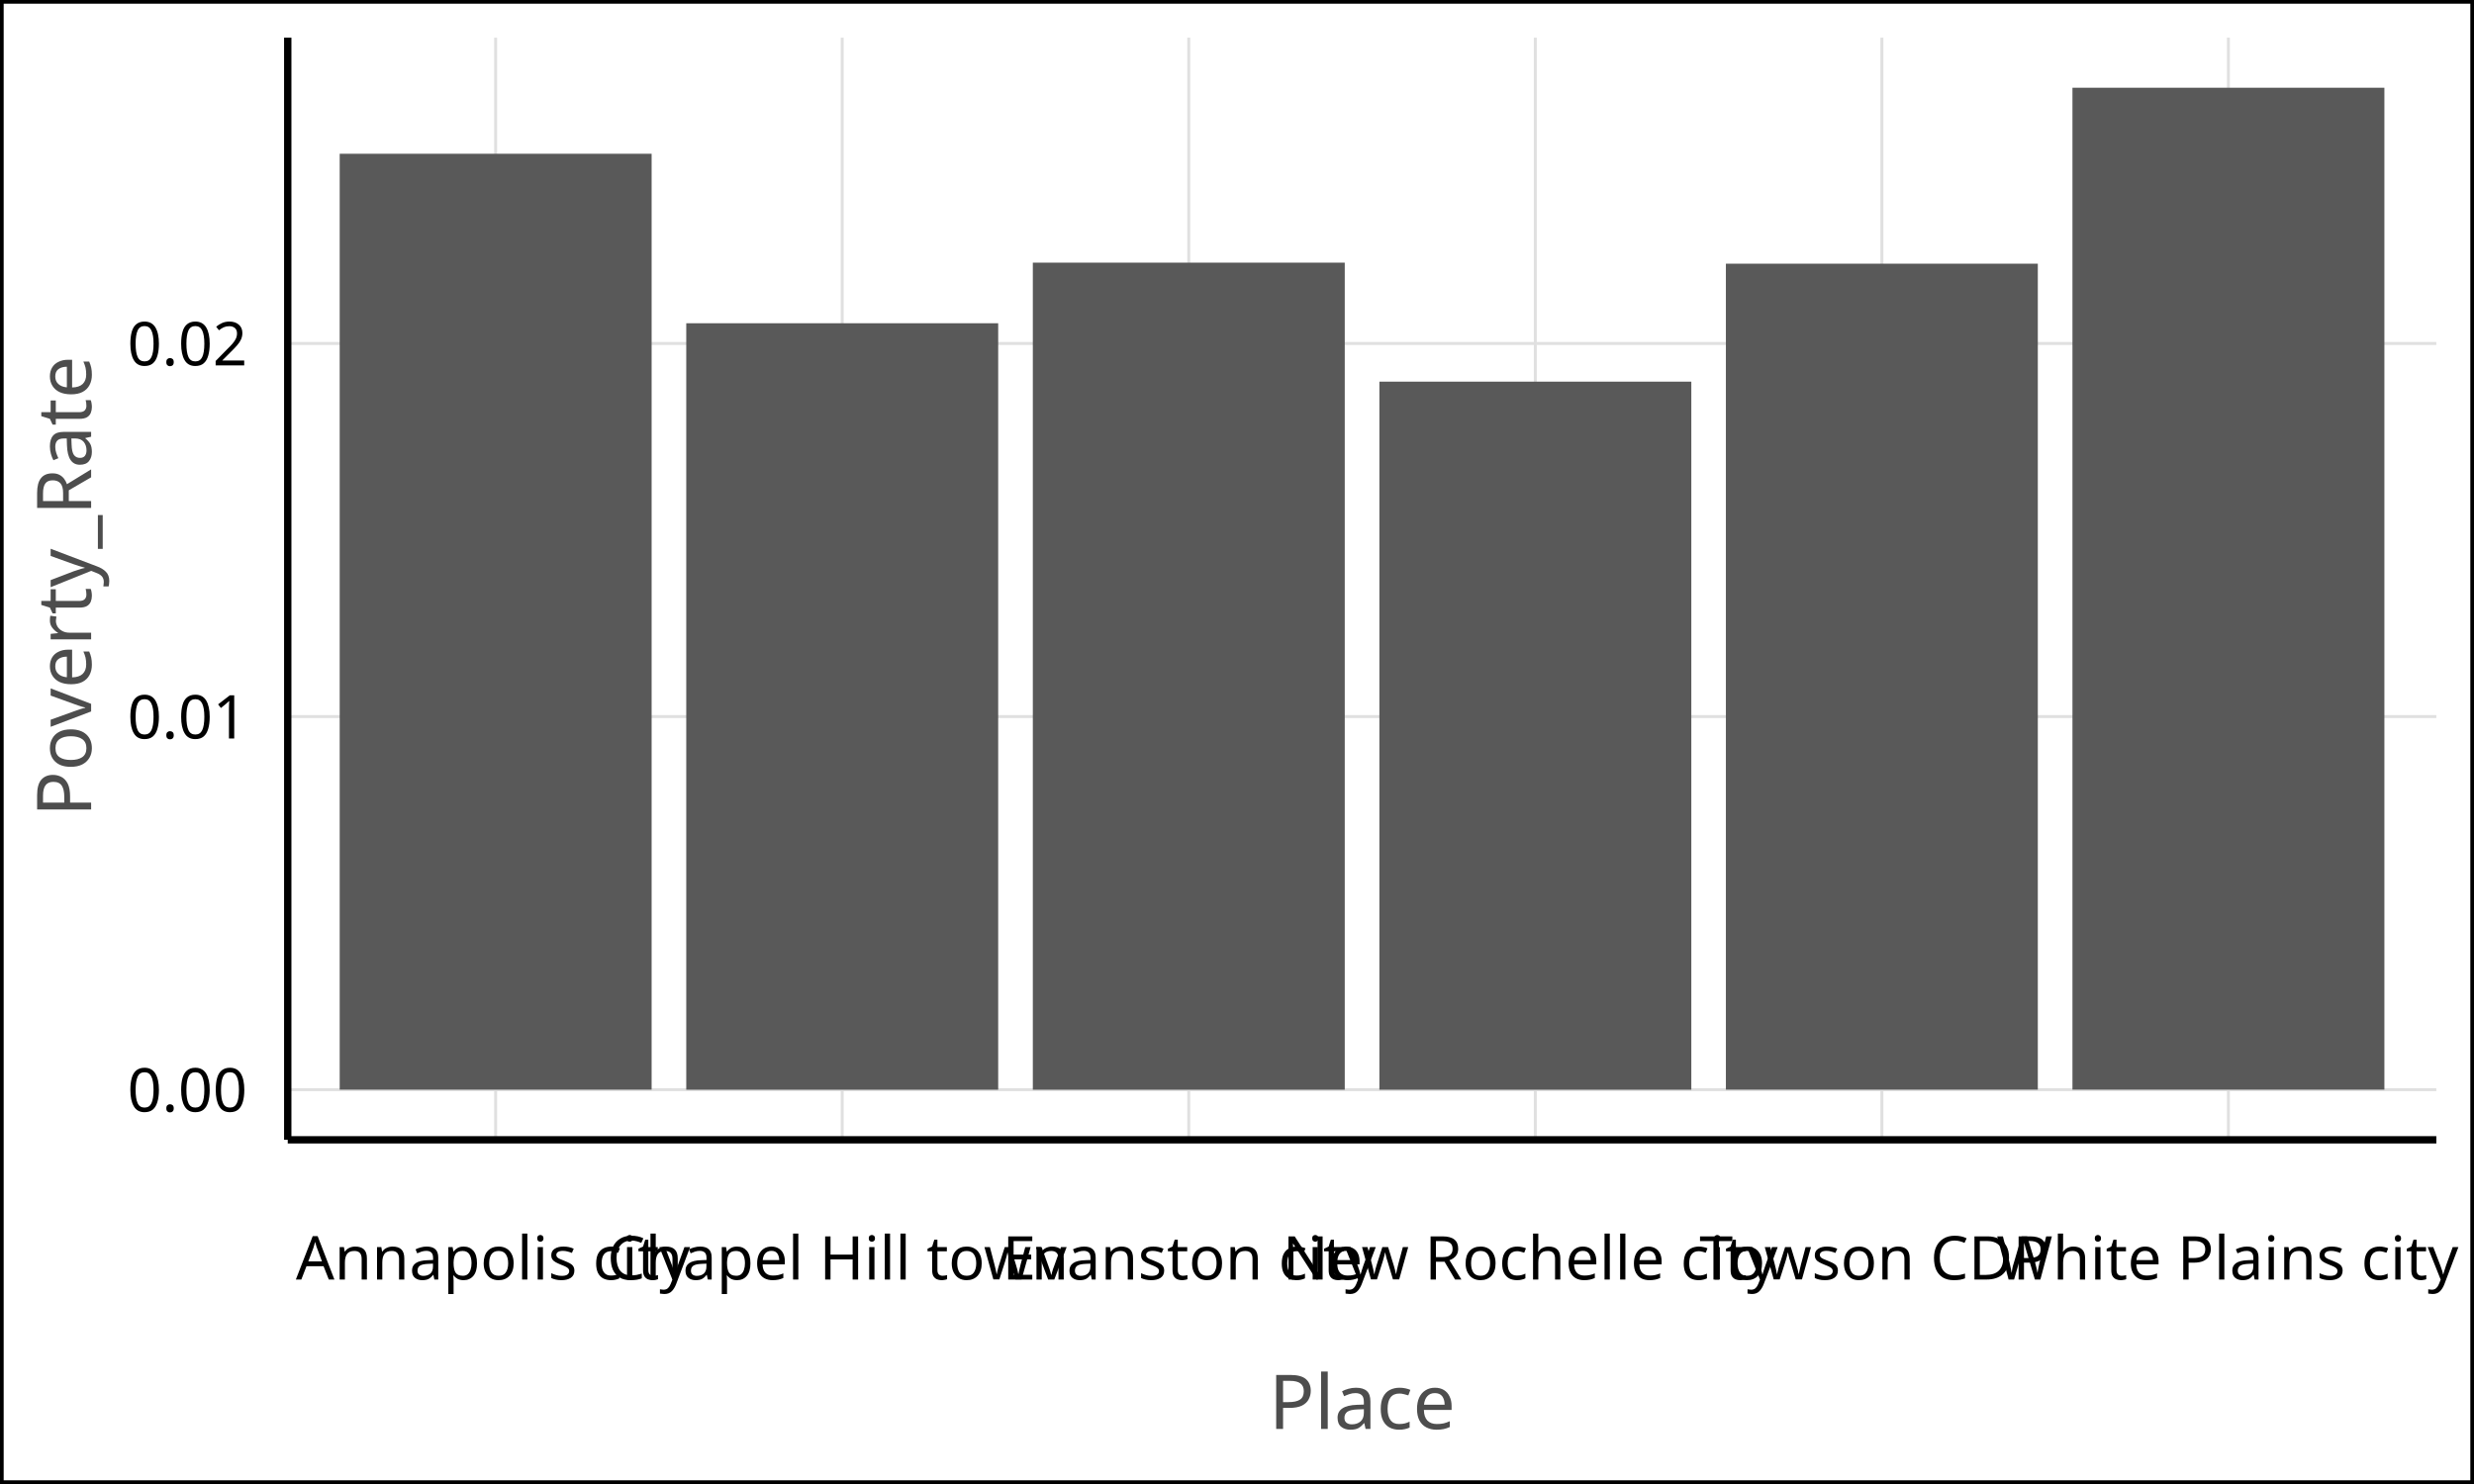
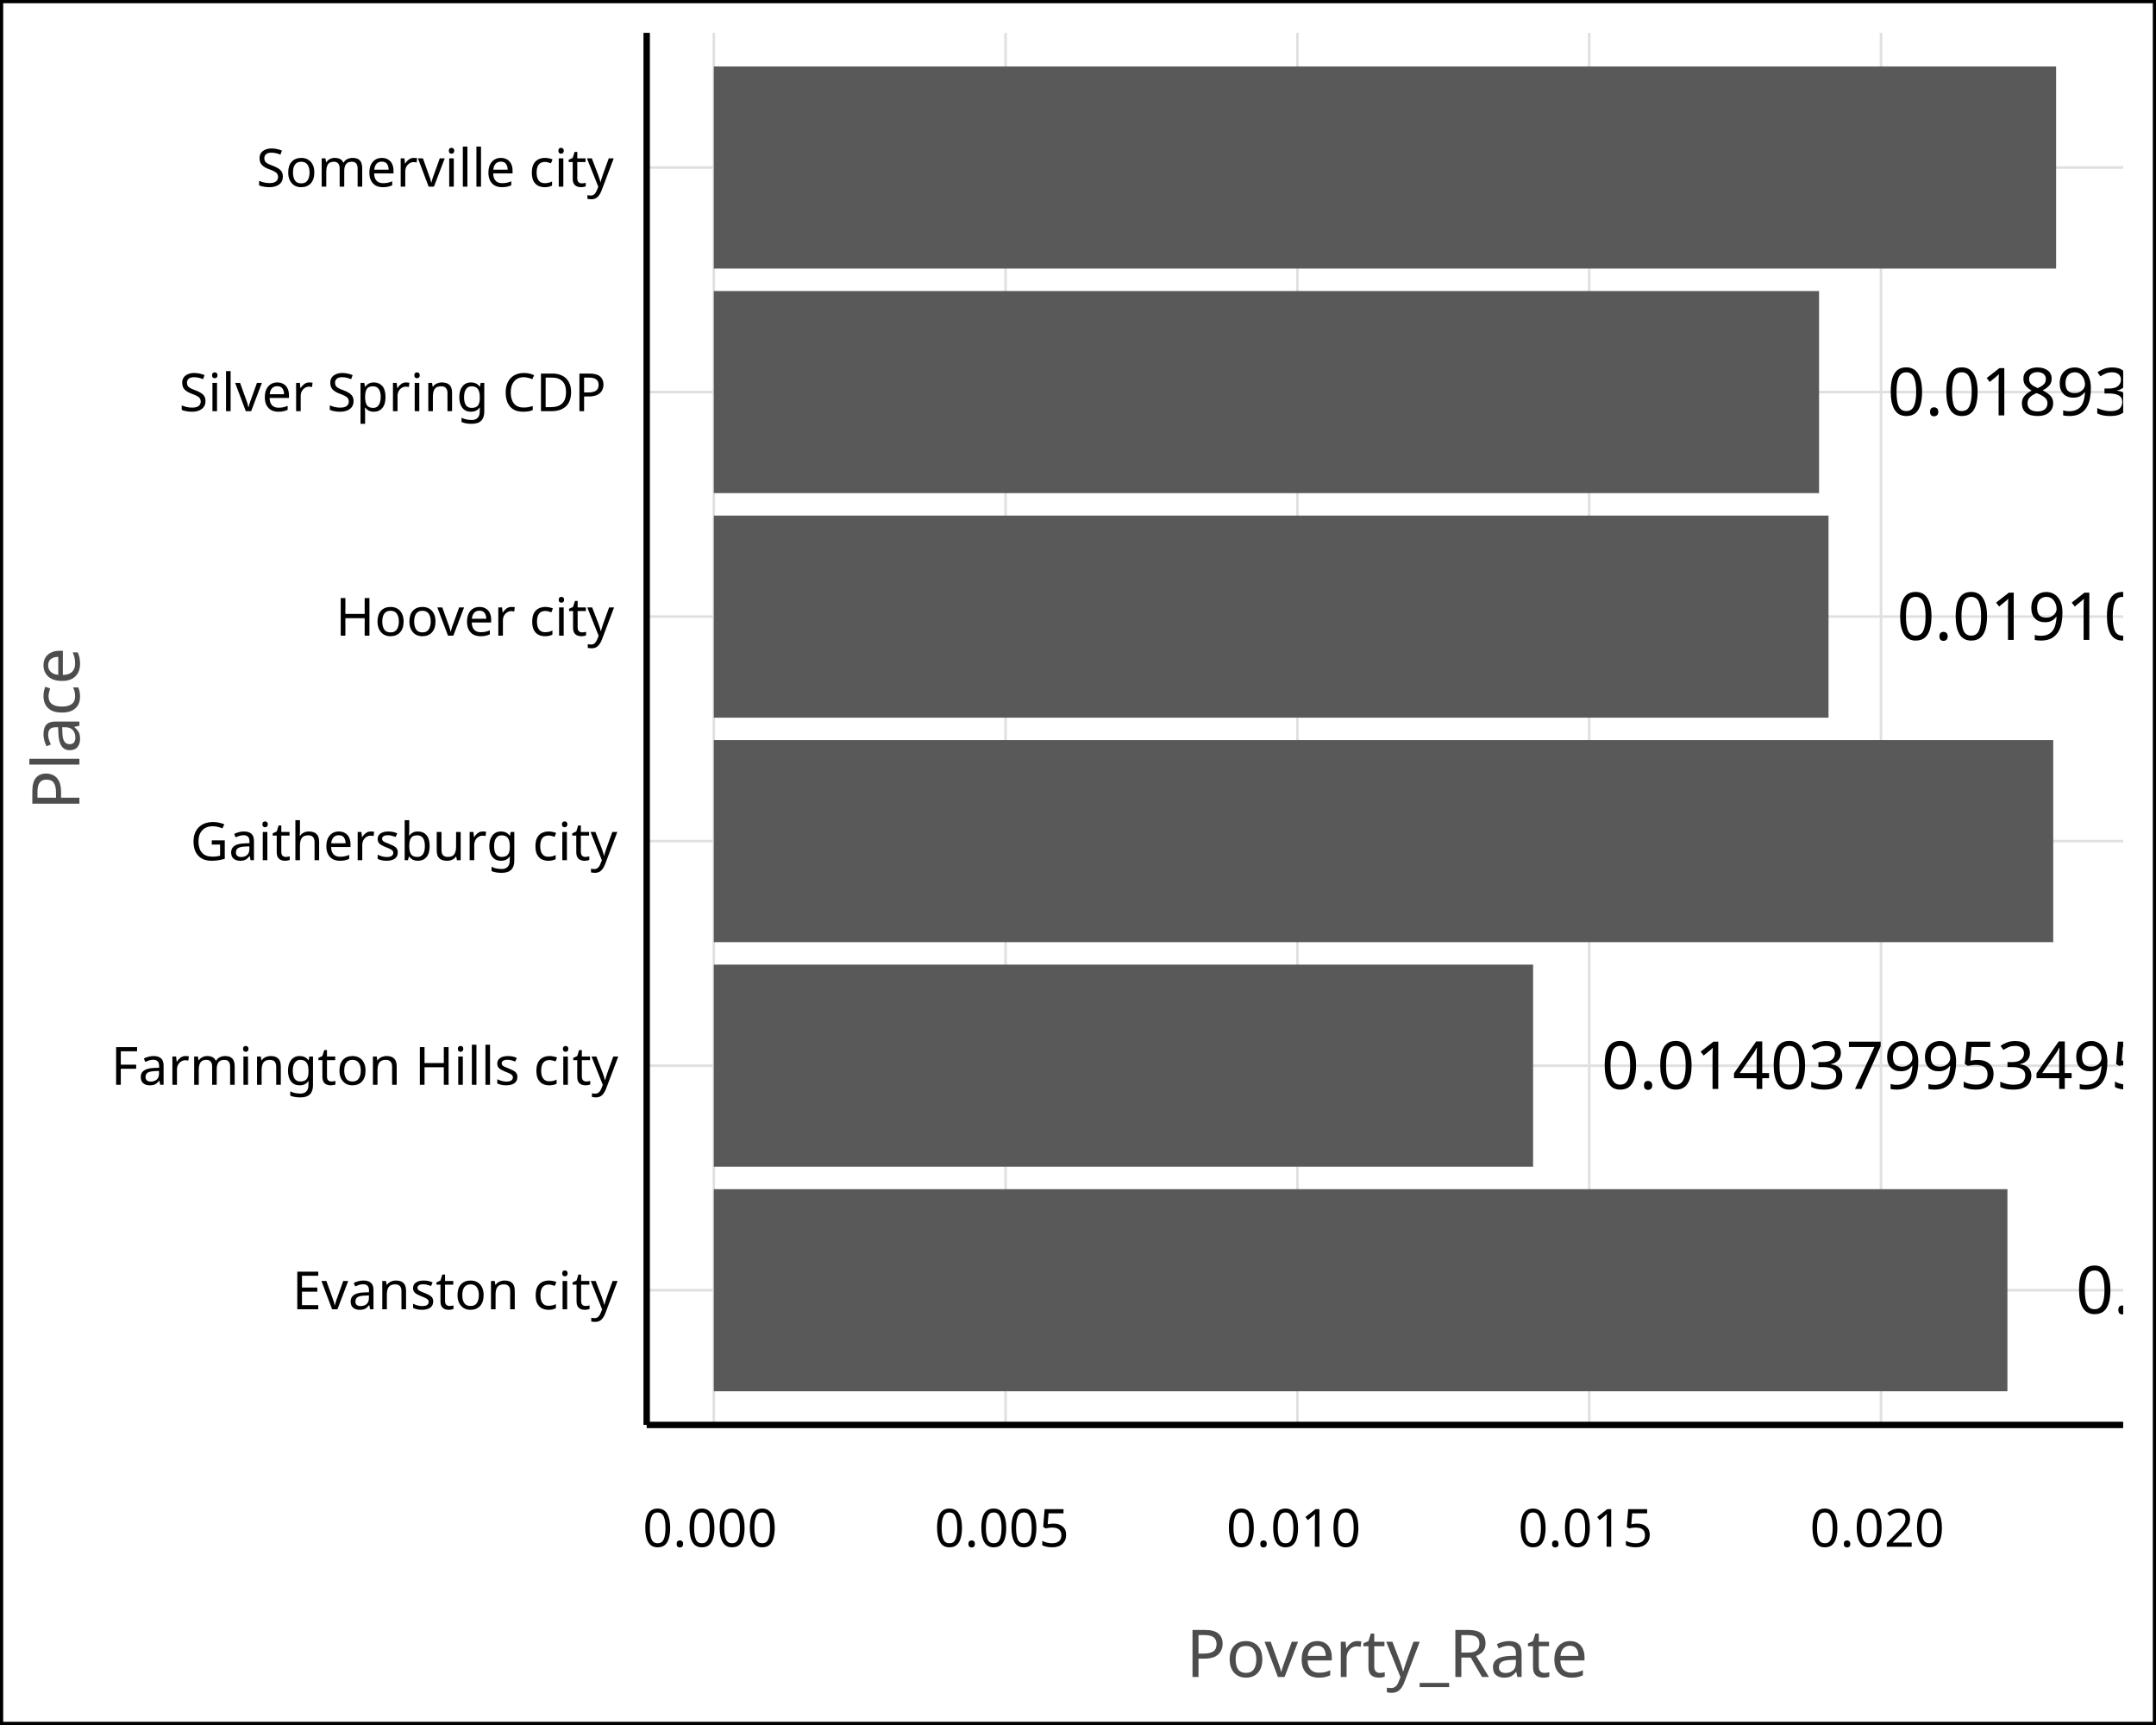
- <svg xmlns="http://www.w3.org/2000/svg" viewBox="0 0 360.00 216.00">
+ <svg xmlns="http://www.w3.org/2000/svg" viewBox="0 0 360.00 288.00">
  <defs>
    <style type="text/css">
    line, polyline, path, rect, circle {
      fill: none;
      stroke: #000000;
      stroke-linecap: round;
      stroke-linejoin: round;
      stroke-miterlimit: 10.00;
    }
  </style>
  </defs>
  <rect width="100%" height="100%" style="stroke: none; fill: #FFFFFF;" />
-   <rect x="0.00" y="0.00" width="360.00" height="216.00" style="stroke-width: 1.07; fill: #FFFFFF;" />
+   <rect x="0.00" y="0.00" width="360.00" height="288.00" style="stroke-width: 1.07; fill: #FFFFFF;" />
  <defs>
-     <clipPath id="cpNDEuODY4M3wzNTQuNTIxfDE2NS44OTd8NS40Nzk0NQ==">
-       <rect x="41.87" y="5.48" width="312.65" height="160.42" />
+     <clipPath id="cpMTA3Ljk4M3wzNTQuNTIxfDIzNy44OTd8NS40Nzk0NQ==">
+       <rect x="107.98" y="5.48" width="246.54" height="232.42" />
    </clipPath>
  </defs>
-   <polyline points="41.87,158.61 354.52,158.61 " style="stroke-width: 0.43; stroke: #E0E0E0; stroke-linecap: butt;" clip-path="url(#cpNDEuODY4M3wzNTQuNTIxfDE2NS44OTd8NS40Nzk0NQ==)" />
-   <polyline points="41.87,104.30 354.52,104.30 " style="stroke-width: 0.43; stroke: #E0E0E0; stroke-linecap: butt;" clip-path="url(#cpNDEuODY4M3wzNTQuNTIxfDE2NS44OTd8NS40Nzk0NQ==)" />
-   <polyline points="41.87,49.99 354.52,49.99 " style="stroke-width: 0.43; stroke: #E0E0E0; stroke-linecap: butt;" clip-path="url(#cpNDEuODY4M3wzNTQuNTIxfDE2NS44OTd8NS40Nzk0NQ==)" />
-   <polyline points="72.12,165.90 72.12,5.48 " style="stroke-width: 0.43; stroke: #E0E0E0; stroke-linecap: butt;" clip-path="url(#cpNDEuODY4M3wzNTQuNTIxfDE2NS44OTd8NS40Nzk0NQ==)" />
-   <polyline points="122.55,165.90 122.55,5.48 " style="stroke-width: 0.43; stroke: #E0E0E0; stroke-linecap: butt;" clip-path="url(#cpNDEuODY4M3wzNTQuNTIxfDE2NS44OTd8NS40Nzk0NQ==)" />
-   <polyline points="172.98,165.90 172.98,5.48 " style="stroke-width: 0.43; stroke: #E0E0E0; stroke-linecap: butt;" clip-path="url(#cpNDEuODY4M3wzNTQuNTIxfDE2NS44OTd8NS40Nzk0NQ==)" />
-   <polyline points="223.41,165.90 223.41,5.48 " style="stroke-width: 0.43; stroke: #E0E0E0; stroke-linecap: butt;" clip-path="url(#cpNDEuODY4M3wzNTQuNTIxfDE2NS44OTd8NS40Nzk0NQ==)" />
-   <polyline points="273.84,165.90 273.84,5.48 " style="stroke-width: 0.43; stroke: #E0E0E0; stroke-linecap: butt;" clip-path="url(#cpNDEuODY4M3wzNTQuNTIxfDE2NS44OTd8NS40Nzk0NQ==)" />
-   <polyline points="324.26,165.90 324.26,5.48 " style="stroke-width: 0.43; stroke: #E0E0E0; stroke-linecap: butt;" clip-path="url(#cpNDEuODY4M3wzNTQuNTIxfDE2NS44OTd8NS40Nzk0NQ==)" />
-   <rect x="49.43" y="22.38" width="45.39" height="136.22" style="stroke-width: 1.07; stroke: none; stroke-linecap: butt; fill: #595959;" clip-path="url(#cpNDEuODY4M3wzNTQuNTIxfDE2NS44OTd8NS40Nzk0NQ==)" />
-   <rect x="99.86" y="47.05" width="45.39" height="111.56" style="stroke-width: 1.07; stroke: none; stroke-linecap: butt; fill: #595959;" clip-path="url(#cpNDEuODY4M3wzNTQuNTIxfDE2NS44OTd8NS40Nzk0NQ==)" />
-   <rect x="150.29" y="38.23" width="45.39" height="120.38" style="stroke-width: 1.07; stroke: none; stroke-linecap: butt; fill: #595959;" clip-path="url(#cpNDEuODY4M3wzNTQuNTIxfDE2NS44OTd8NS40Nzk0NQ==)" />
-   <rect x="200.72" y="55.55" width="45.39" height="103.06" style="stroke-width: 1.07; stroke: none; stroke-linecap: butt; fill: #595959;" clip-path="url(#cpNDEuODY4M3wzNTQuNTIxfDE2NS44OTd8NS40Nzk0NQ==)" />
-   <rect x="251.14" y="38.38" width="45.39" height="120.22" style="stroke-width: 1.07; stroke: none; stroke-linecap: butt; fill: #595959;" clip-path="url(#cpNDEuODY4M3wzNTQuNTIxfDE2NS44OTd8NS40Nzk0NQ==)" />
-   <rect x="301.57" y="12.77" width="45.39" height="145.83" style="stroke-width: 1.07; stroke: none; stroke-linecap: butt; fill: #595959;" clip-path="url(#cpNDEuODY4M3wzNTQuNTIxfDE2NS44OTd8NS40Nzk0NQ==)" />
+   <polyline points="107.98,215.41 354.52,215.41 " style="stroke-width: 0.43; stroke: #E0E0E0; stroke-linecap: butt;" clip-path="url(#cpMTA3Ljk4M3wzNTQuNTIxfDIzNy44OTd8NS40Nzk0NQ==)" />
+   <polyline points="107.98,177.92 354.52,177.92 " style="stroke-width: 0.43; stroke: #E0E0E0; stroke-linecap: butt;" clip-path="url(#cpMTA3Ljk4M3wzNTQuNTIxfDIzNy44OTd8NS40Nzk0NQ==)" />
+   <polyline points="107.98,140.43 354.52,140.43 " style="stroke-width: 0.43; stroke: #E0E0E0; stroke-linecap: butt;" clip-path="url(#cpMTA3Ljk4M3wzNTQuNTIxfDIzNy44OTd8NS40Nzk0NQ==)" />
+   <polyline points="107.98,102.94 354.52,102.94 " style="stroke-width: 0.43; stroke: #E0E0E0; stroke-linecap: butt;" clip-path="url(#cpMTA3Ljk4M3wzNTQuNTIxfDIzNy44OTd8NS40Nzk0NQ==)" />
+   <polyline points="107.98,65.46 354.52,65.46 " style="stroke-width: 0.43; stroke: #E0E0E0; stroke-linecap: butt;" clip-path="url(#cpMTA3Ljk4M3wzNTQuNTIxfDIzNy44OTd8NS40Nzk0NQ==)" />
+   <polyline points="107.98,27.97 354.52,27.97 " style="stroke-width: 0.43; stroke: #E0E0E0; stroke-linecap: butt;" clip-path="url(#cpMTA3Ljk4M3wzNTQuNTIxfDIzNy44OTd8NS40Nzk0NQ==)" />
+   <polyline points="119.19,237.90 119.19,5.48 " style="stroke-width: 0.43; stroke: #E0E0E0; stroke-linecap: butt;" clip-path="url(#cpMTA3Ljk4M3wzNTQuNTIxfDIzNy44OTd8NS40Nzk0NQ==)" />
+   <polyline points="167.91,237.90 167.91,5.48 " style="stroke-width: 0.43; stroke: #E0E0E0; stroke-linecap: butt;" clip-path="url(#cpMTA3Ljk4M3wzNTQuNTIxfDIzNy44OTd8NS40Nzk0NQ==)" />
+   <polyline points="216.64,237.90 216.64,5.48 " style="stroke-width: 0.43; stroke: #E0E0E0; stroke-linecap: butt;" clip-path="url(#cpMTA3Ljk4M3wzNTQuNTIxfDIzNy44OTd8NS40Nzk0NQ==)" />
+   <polyline points="265.36,237.90 265.36,5.48 " style="stroke-width: 0.43; stroke: #E0E0E0; stroke-linecap: butt;" clip-path="url(#cpMTA3Ljk4M3wzNTQuNTIxfDIzNy44OTd8NS40Nzk0NQ==)" />
+   <polyline points="314.08,237.90 314.08,5.48 " style="stroke-width: 0.43; stroke: #E0E0E0; stroke-linecap: butt;" clip-path="url(#cpMTA3Ljk4M3wzNTQuNTIxfDIzNy44OTd8NS40Nzk0NQ==)" />
+   <rect x="119.19" y="198.54" width="216.00" height="33.74" style="stroke-width: 1.07; stroke: none; stroke-linecap: butt; fill: #595959;" clip-path="url(#cpMTA3Ljk4M3wzNTQuNTIxfDIzNy44OTd8NS40Nzk0NQ==)" />
+   <rect x="119.19" y="161.05" width="136.80" height="33.74" style="stroke-width: 1.07; stroke: none; stroke-linecap: butt; fill: #595959;" clip-path="url(#cpMTA3Ljk4M3wzNTQuNTIxfDIzNy44OTd8NS40Nzk0NQ==)" />
+   <rect x="119.19" y="123.56" width="223.65" height="33.74" style="stroke-width: 1.07; stroke: none; stroke-linecap: butt; fill: #595959;" clip-path="url(#cpMTA3Ljk4M3wzNTQuNTIxfDIzNy44OTd8NS40Nzk0NQ==)" />
+   <rect x="119.19" y="86.08" width="186.13" height="33.74" style="stroke-width: 1.07; stroke: none; stroke-linecap: butt; fill: #595959;" clip-path="url(#cpMTA3Ljk4M3wzNTQuNTIxfDIzNy44OTd8NS40Nzk0NQ==)" />
+   <rect x="119.19" y="48.59" width="184.55" height="33.74" style="stroke-width: 1.07; stroke: none; stroke-linecap: butt; fill: #595959;" clip-path="url(#cpMTA3Ljk4M3wzNTQuNTIxfDIzNy44OTd8NS40Nzk0NQ==)" />
+   <rect x="119.19" y="11.10" width="224.13" height="33.74" style="stroke-width: 1.07; stroke: none; stroke-linecap: butt; fill: #595959;" clip-path="url(#cpMTA3Ljk4M3wzNTQuNTIxfDIzNy44OTd8NS40Nzk0NQ==)" />
+   <g clip-path="url(#cpMTA3Ljk4M3wzNTQuNTIxfDIzNy44OTd8NS40Nzk0NQ==)">
+     <text x="346.60" y="219.30" style="font-size: 11.04px; font-family: Avenir Next;" textLength="114.12px" lengthAdjust="spacingAndGlyphs">0.0221658354478374</text>
+   </g>
+   <g clip-path="url(#cpMTA3Ljk4M3wzNTQuNTIxfDIzNy44OTd8NS40Nzk0NQ==)">
+     <text x="354.73" y="31.86" style="font-size: 11.04px; font-family: Avenir Next;" textLength="114.12px" lengthAdjust="spacingAndGlyphs">0.0229996509327852</text>
+   </g>
+   <g clip-path="url(#cpMTA3Ljk4M3wzNTQuNTIxfDIzNy44OTd8NS40Nzk0NQ==)">
+     <text x="315.16" y="69.35" style="font-size: 11.04px; font-family: Avenir Next;" textLength="114.12px" lengthAdjust="spacingAndGlyphs">0.0189388682102076</text>
+   </g>
+   <g clip-path="url(#cpMTA3Ljk4M3wzNTQuNTIxfDIzNy44OTd8NS40Nzk0NQ==)">
+     <text x="316.73" y="106.84" style="font-size: 11.04px; font-family: Avenir Next;" textLength="114.12px" lengthAdjust="spacingAndGlyphs">0.0191003576084486</text>
+   </g>
+   <g clip-path="url(#cpMTA3Ljk4M3wzNTQuNTIxfDIzNy44OTd8NS40Nzk0NQ==)">
+     <text x="354.25" y="144.32" style="font-size: 11.04px; font-family: Avenir Next;" textLength="114.12px" lengthAdjust="spacingAndGlyphs">0.0229507216926157</text>
+   </g>
+   <g clip-path="url(#cpMTA3Ljk4M3wzNTQuNTIxfDIzNy44OTd8NS40Nzk0NQ==)">
+     <text x="267.40" y="181.81" style="font-size: 11.04px; font-family: Avenir Next;" textLength="114.12px" lengthAdjust="spacingAndGlyphs">0.0140379953495275</text>
+   </g>
  <defs>
-     <clipPath id="cpMHwzNjB8MjE2fDA=">
-       <rect x="0.00" y="0.00" width="360.00" height="216.00" />
+     <clipPath id="cpMHwzNjB8Mjg4fDA=">
+       <rect x="0.00" y="0.00" width="360.00" height="288.00" />
    </clipPath>
  </defs>
-   <polyline points="41.87,165.90 41.87,5.48 " style="stroke-width: 1.07; stroke-linecap: butt;" clip-path="url(#cpMHwzNjB8MjE2fDA=)" />
-   <g clip-path="url(#cpMHwzNjB8MjE2fDA=)">
-     <text x="18.53" y="161.79" style="font-size: 8.80px; font-family: Avenir Next;" textLength="18.41px" lengthAdjust="spacingAndGlyphs">0.00</text>
+   <polyline points="107.98,237.90 107.98,5.48 " style="stroke-width: 1.07; stroke-linecap: butt;" clip-path="url(#cpMHwzNjB8Mjg4fDA=)" />
+   <g clip-path="url(#cpMHwzNjB8Mjg4fDA=)">
+     <text x="48.78" y="218.59" style="font-size: 8.80px; font-family: Avenir Next;" textLength="54.27px" lengthAdjust="spacingAndGlyphs">Evanston city</text>
  </g>
-   <g clip-path="url(#cpMHwzNjB8MjE2fDA=)">
-     <text x="18.53" y="107.49" style="font-size: 8.80px; font-family: Avenir Next;" textLength="18.41px" lengthAdjust="spacingAndGlyphs">0.01</text>
+   <g clip-path="url(#cpMHwzNjB8Mjg4fDA=)">
+     <text x="18.53" y="181.11" style="font-size: 8.80px; font-family: Avenir Next;" textLength="84.52px" lengthAdjust="spacingAndGlyphs">Farmington Hills city</text>
  </g>
-   <g clip-path="url(#cpMHwzNjB8MjE2fDA=)">
-     <text x="18.53" y="53.18" style="font-size: 8.80px; font-family: Avenir Next;" textLength="18.41px" lengthAdjust="spacingAndGlyphs">0.02</text>
+   <g clip-path="url(#cpMHwzNjB8Mjg4fDA=)">
+     <text x="31.78" y="143.62" style="font-size: 8.80px; font-family: Avenir Next;" textLength="71.27px" lengthAdjust="spacingAndGlyphs">Gaithersburg city</text>
  </g>
-   <polyline points="41.87,165.90 354.52,165.90 " style="stroke-width: 1.07; stroke-linecap: butt;" clip-path="url(#cpMHwzNjB8MjE2fDA=)" />
-   <g clip-path="url(#cpMHwzNjB8MjE2fDA=)">
-     <text x="43.05" y="186.24" style="font-size: 8.80px; font-family: Avenir Next;" textLength="58.14px" lengthAdjust="spacingAndGlyphs">Annapolis city</text>
+   <g clip-path="url(#cpMHwzNjB8Mjg4fDA=)">
+     <text x="56.03" y="106.13" style="font-size: 8.80px; font-family: Avenir Next;" textLength="47.02px" lengthAdjust="spacingAndGlyphs">Hoover city</text>
  </g>
-   <g clip-path="url(#cpMHwzNjB8MjE2fDA=)">
-     <text x="88.34" y="186.24" style="font-size: 8.80px; font-family: Avenir Next;" textLength="68.43px" lengthAdjust="spacingAndGlyphs">Chapel Hill town</text>
+   <g clip-path="url(#cpMHwzNjB8Mjg4fDA=)">
+     <text x="29.89" y="68.65" style="font-size: 8.80px; font-family: Avenir Next;" textLength="73.16px" lengthAdjust="spacingAndGlyphs">Silver Spring CDP</text>
  </g>
-   <g clip-path="url(#cpMHwzNjB8MjE2fDA=)">
-     <text x="145.85" y="186.24" style="font-size: 8.80px; font-family: Avenir Next;" textLength="54.27px" lengthAdjust="spacingAndGlyphs">Evanston city</text>
+   <g clip-path="url(#cpMHwzNjB8Mjg4fDA=)">
+     <text x="42.81" y="31.16" style="font-size: 8.80px; font-family: Avenir Next;" textLength="60.24px" lengthAdjust="spacingAndGlyphs">Somerville city</text>
  </g>
-   <g clip-path="url(#cpMHwzNjB8MjE2fDA=)">
-     <text x="186.63" y="186.24" style="font-size: 8.80px; font-family: Avenir Next;" textLength="73.55px" lengthAdjust="spacingAndGlyphs">New Rochelle city</text>
+   <polyline points="107.98,237.90 354.52,237.90 " style="stroke-width: 1.07; stroke-linecap: butt;" clip-path="url(#cpMHwzNjB8Mjg4fDA=)" />
+   <g clip-path="url(#cpMHwzNjB8Mjg4fDA=)">
+     <text x="107.31" y="258.24" style="font-size: 8.80px; font-family: Avenir Next;" textLength="23.76px" lengthAdjust="spacingAndGlyphs">0.000</text>
  </g>
-   <g clip-path="url(#cpMHwzNjB8MjE2fDA=)">
-     <text x="247.28" y="186.24" style="font-size: 8.80px; font-family: Avenir Next;" textLength="53.12px" lengthAdjust="spacingAndGlyphs">Towson CDP</text>
+   <g clip-path="url(#cpMHwzNjB8Mjg4fDA=)">
+     <text x="156.03" y="258.24" style="font-size: 8.80px; font-family: Avenir Next;" textLength="23.76px" lengthAdjust="spacingAndGlyphs">0.005</text>
  </g>
-   <g clip-path="url(#cpMHwzNjB8MjE2fDA=)">
-     <text x="290.51" y="186.24" style="font-size: 8.80px; font-family: Avenir Next;" textLength="67.51px" lengthAdjust="spacingAndGlyphs">White Plains city</text>
+   <g clip-path="url(#cpMHwzNjB8Mjg4fDA=)">
+     <text x="204.76" y="258.24" style="font-size: 8.80px; font-family: Avenir Next;" textLength="23.76px" lengthAdjust="spacingAndGlyphs">0.010</text>
  </g>
-   <g clip-path="url(#cpMHwzNjB8MjE2fDA=)">
-     <text x="184.64" y="207.99" style="font-size: 11.00px; fill: #4D4D4D; font-family: Avenir Next;" textLength="27.10px" lengthAdjust="spacingAndGlyphs">Place</text>
+   <g clip-path="url(#cpMHwzNjB8Mjg4fDA=)">
+     <text x="253.48" y="258.24" style="font-size: 8.80px; font-family: Avenir Next;" textLength="23.76px" lengthAdjust="spacingAndGlyphs">0.015</text>
  </g>
-   <g clip-path="url(#cpMHwzNjB8MjE2fDA=)">
-     <text transform="translate(13.26,118.88) rotate(-90)" style="font-size: 11.00px; fill: #4D4D4D; font-family: Avenir Next;" textLength="66.38px" lengthAdjust="spacingAndGlyphs">Poverty_Rate</text>
+   <g clip-path="url(#cpMHwzNjB8Mjg4fDA=)">
+     <text x="302.20" y="258.24" style="font-size: 8.80px; font-family: Avenir Next;" textLength="23.76px" lengthAdjust="spacingAndGlyphs">0.020</text>
+   </g>
+   <g clip-path="url(#cpMHwzNjB8Mjg4fDA=)">
+     <text x="198.06" y="279.99" style="font-size: 11.00px; fill: #4D4D4D; font-family: Avenir Next;" textLength="66.38px" lengthAdjust="spacingAndGlyphs">Poverty_Rate</text>
+   </g>
+   <g clip-path="url(#cpMHwzNjB8Mjg4fDA=)">
+     <text transform="translate(13.26,135.24) rotate(-90)" style="font-size: 11.00px; fill: #4D4D4D; font-family: Avenir Next;" textLength="27.10px" lengthAdjust="spacingAndGlyphs">Place</text>
  </g>
</svg>
